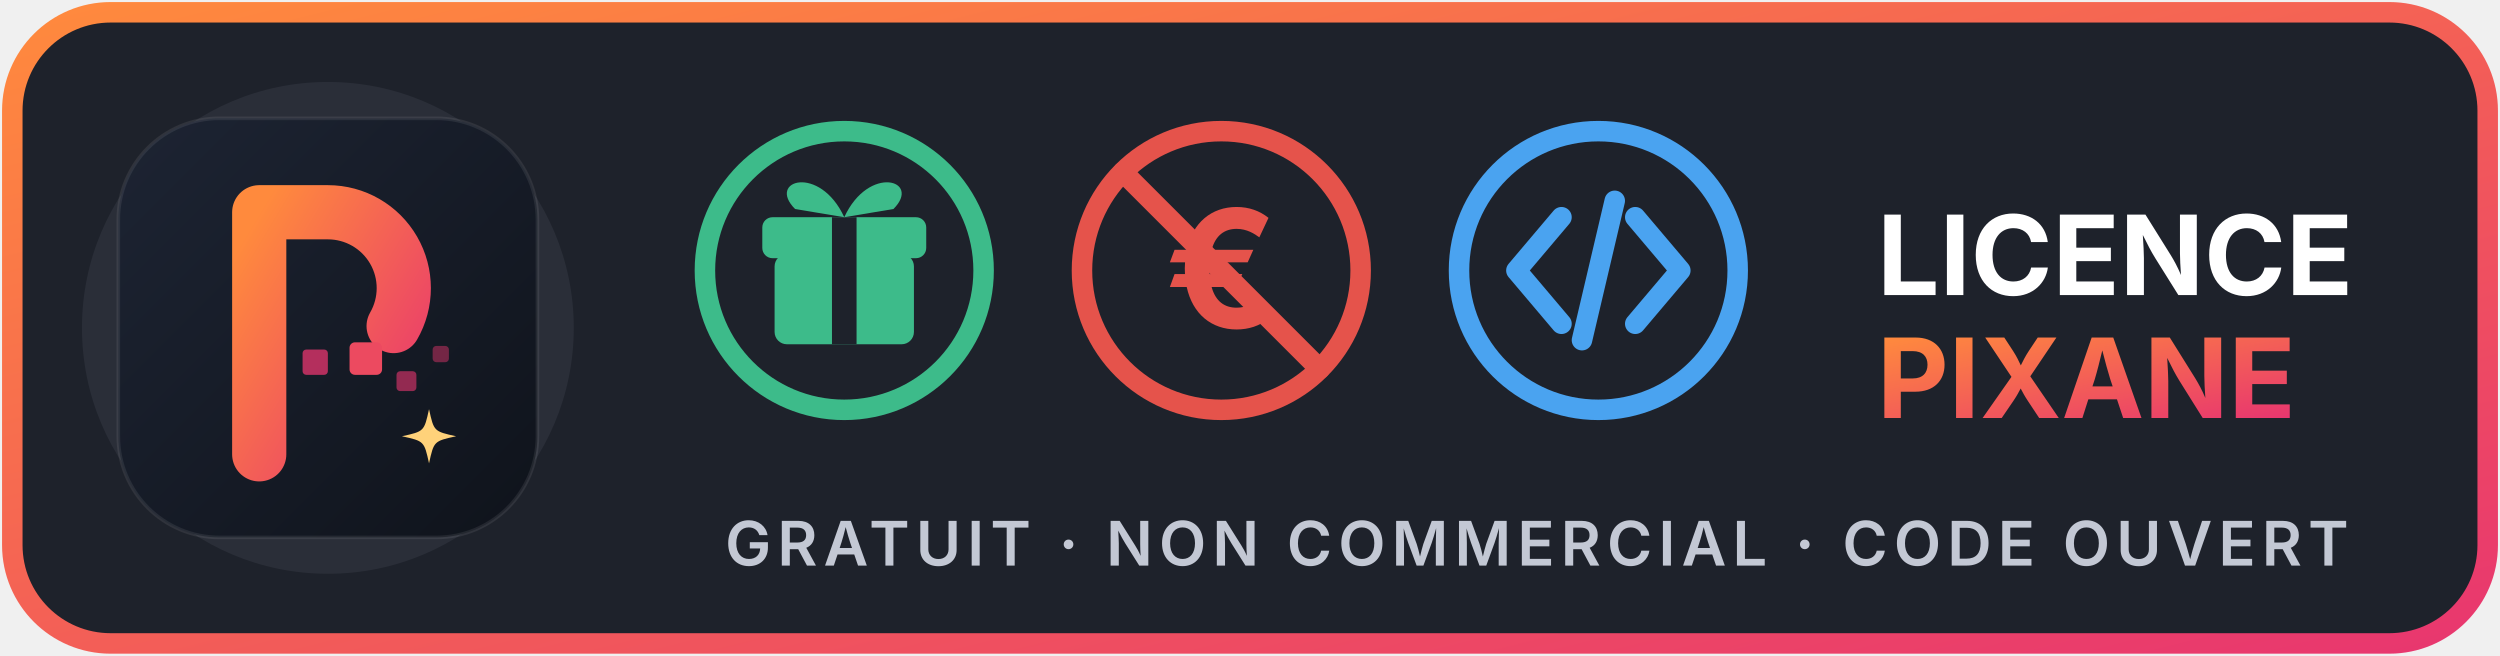
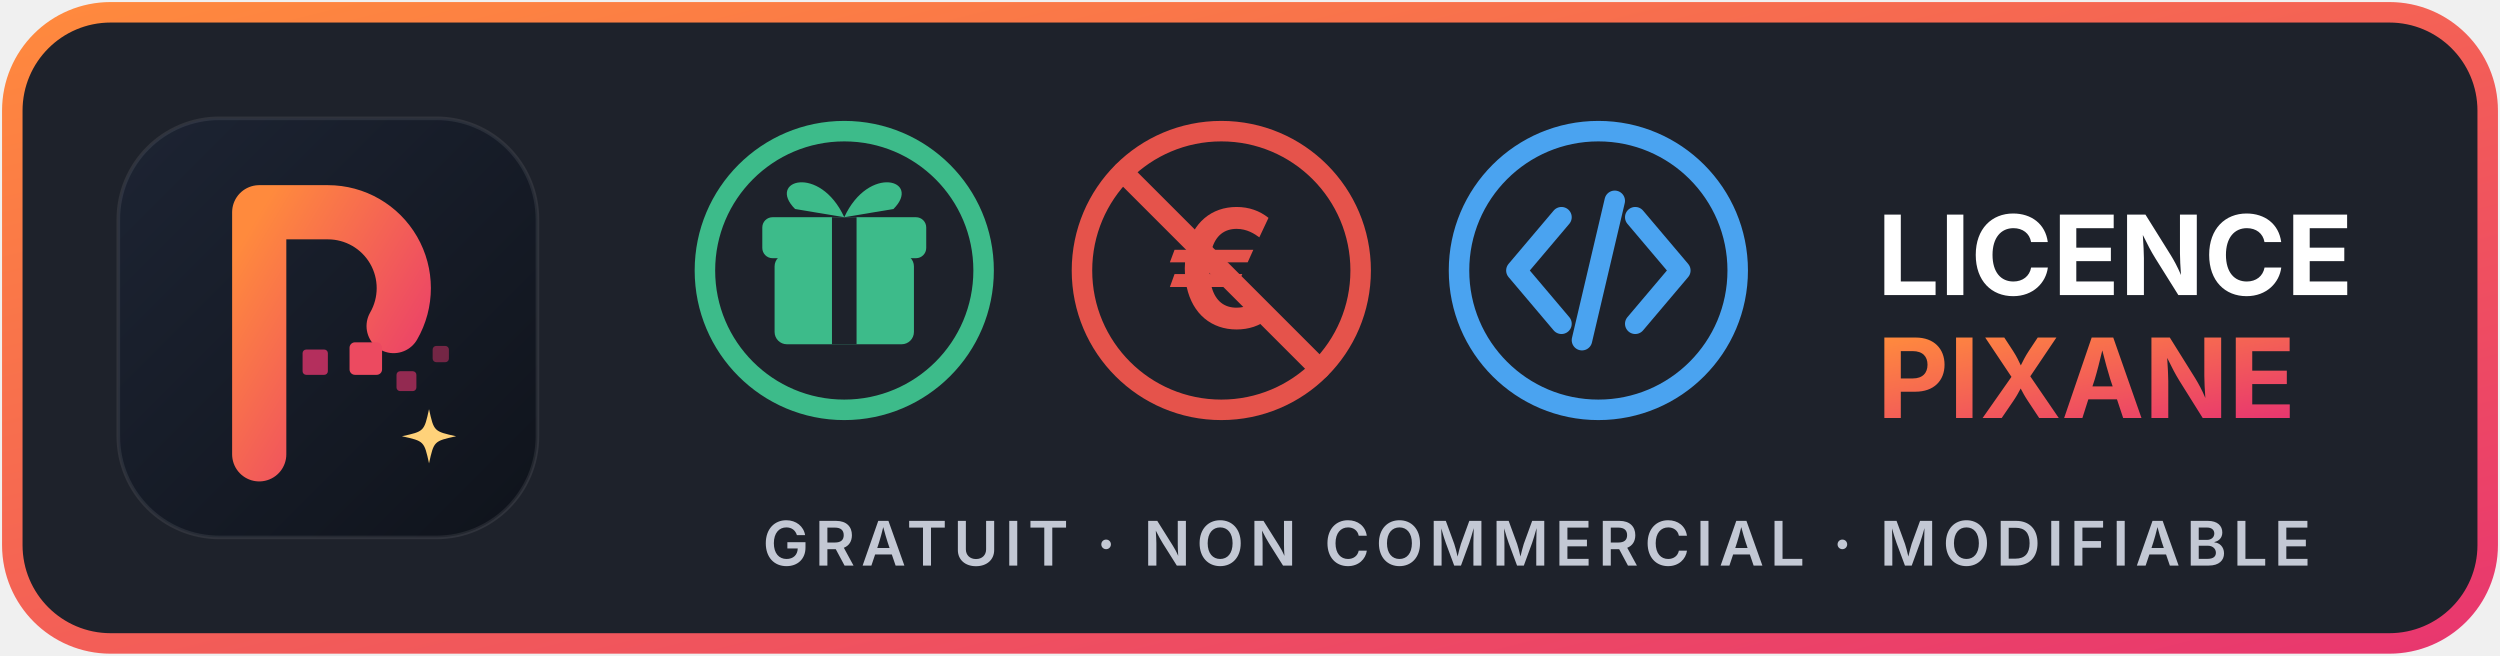
<svg xmlns="http://www.w3.org/2000/svg" width="610" height="160" viewBox="0 0 610 160">
  <defs>
    <linearGradient id="bord" x1="0" y1="0" x2="1" y2="1">
      <stop offset="0" stop-color="#FF8A3D" />
      <stop offset="1" stop-color="#E8366F" />
    </linearGradient>
  </defs>
  <rect x="3" y="3" width="604" height="154" rx="24" fill="#1E222B" stroke="url(#bord)" stroke-width="5" />
-   <circle cx="80" cy="80" r="60" fill="#2A2E38" />
  <g transform="translate(28 28) scale(0.40625)">
    <defs>
      <linearGradient id="logo_f" x1="0" y1="0" x2="1" y2="1">
        <stop offset="0" stop-color="#1D2433" />
        <stop offset="1" stop-color="#0F131B" />
      </linearGradient>
      <linearGradient id="logo_r" x1="0" y1="0" x2="1" y2="1">
        <stop offset="0" stop-color="#FF8A3D" />
        <stop offset="1" stop-color="#E8366F" />
      </linearGradient>
    </defs>
    <g transform="translate(128 128) scale(1.085) translate(-128 -128)">
      <rect x="12" y="12" width="232" height="232" rx="56" fill="url(#logo_f)" />
      <rect x="12" y="12" width="232" height="232" rx="56" fill="none" stroke="#FFFFFF" stroke-opacity=".08" stroke-width="2" />
      <path d="M90 198 V64 H128 A42 42 0 0 1 164.4 127" fill="none" stroke="url(#logo_r)" stroke-width="30" stroke-linecap="round" stroke-linejoin="round" />
      <rect x="140" y="136" width="18" height="18" rx="3" fill="#EC4A60" opacity="1" />
      <rect x="114" y="140" width="14" height="14" rx="2" fill="#E8366F" opacity="0.75" />
      <rect x="166" y="152" width="11" height="11" rx="2" fill="#E8366F" opacity="0.6" />
      <rect x="186" y="138" width="9" height="9" rx="2" fill="#E8366F" opacity="0.45" />
      <path fill="#FFD27A" d="M184 173 C186.7 185.3 186.7 185.3 199 188 C186.7 190.7 186.7 190.7 184 203 C181.3 190.7 181.3 190.7 169 188 C181.3 185.3 181.3 185.3 184 173z" />
    </g>
  </g>
  <circle cx="206" cy="66" r="34" fill="none" stroke="#3DBB8A" stroke-width="5" />
  <rect x="189" y="62" width="34" height="22" rx="3" fill="#3DBB8A" />
  <rect x="186" y="53" width="40" height="10" rx="2.5" fill="#3DBB8A" />
  <rect x="203" y="53" width="6" height="31" fill="#1E222B" />
  <path d="M206 53 C200 40 187 44 194 51 Z M206 53 C212 40 225 44 218 51 Z" fill="#3DBB8A" />
  <circle cx="298" cy="66" r="34" fill="none" stroke="#E5534B" stroke-width="5" />
  <text x="298" y="80" text-anchor="middle" font-family="Segoe UI, Inter, Arial, sans-serif" font-size="40" font-weight="700" fill="#E5534B">€</text>
  <line x1="274" y1="42" x2="322" y2="90" stroke="#E5534B" stroke-width="5" stroke-linecap="round" />
  <circle cx="390" cy="66" r="34" fill="none" stroke="#4AA3F0" stroke-width="5" />
  <path d="M381 53 L370 66 L381 79" fill="none" stroke="#4AA3F0" stroke-width="5" stroke-linecap="round" stroke-linejoin="round" />
  <path d="M399 53 L410 66 L399 79" fill="none" stroke="#4AA3F0" stroke-width="5" stroke-linecap="round" stroke-linejoin="round" />
  <line x1="394" y1="49" x2="386" y2="83" stroke="#4AA3F0" stroke-width="5" stroke-linecap="round" />
  <text x="458" y="72" font-family="Segoe UI, Inter, Arial, sans-serif" font-size="27" font-weight="700" fill="#FFFFFF">LICENCE</text>
  <text x="458" y="102" font-family="Segoe UI, Inter, Arial, sans-serif" font-size="27" font-weight="700" fill="url(#bord)">PIXANE</text>
-   <text x="375" y="138" text-anchor="middle" font-family="Segoe UI, Inter, Arial, sans-serif" font-size="15" font-weight="600" letter-spacing="1.5" fill="#C3C8D4">GRATUIT · NON COMMERCIAL · CODE OUVERT</text>
+   <text x="375" y="138" text-anchor="middle" font-family="Segoe UI, Inter, Arial, sans-serif" font-size="15" font-weight="600" letter-spacing="1.5" fill="#C3C8D4">GRATUIT · NON COMMERCIAL · MODIFIABLE</text>
</svg>
